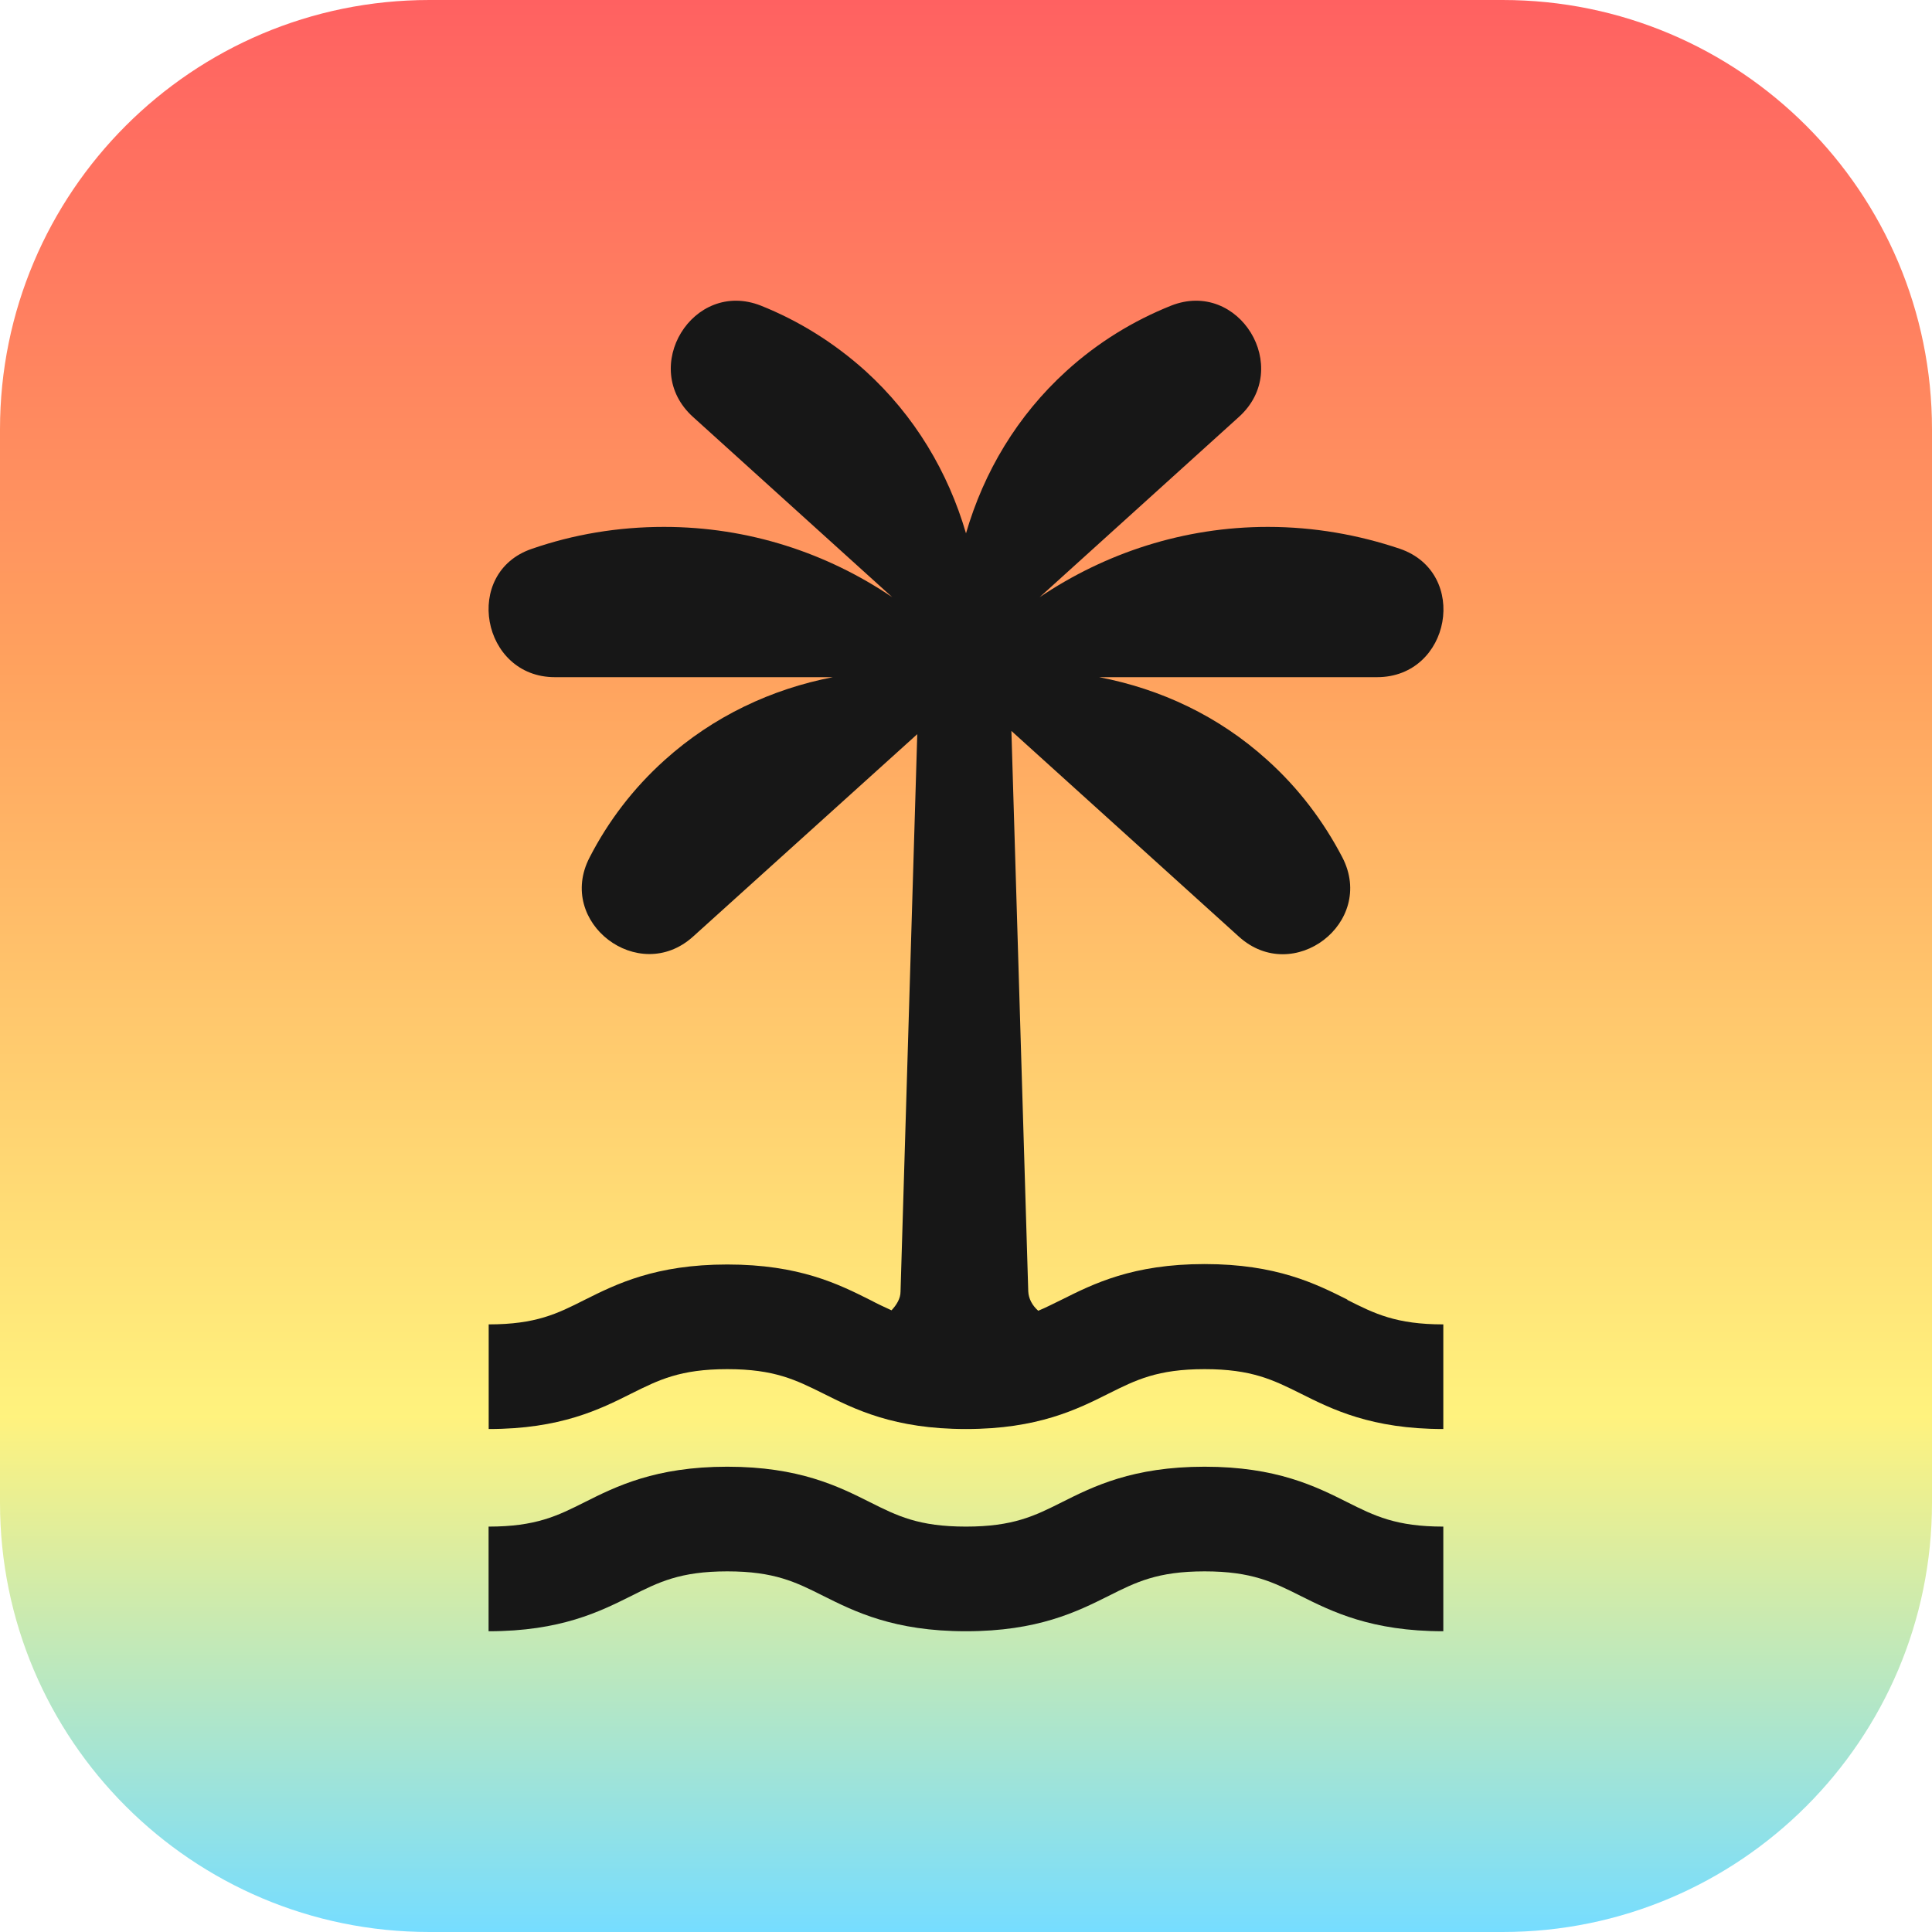
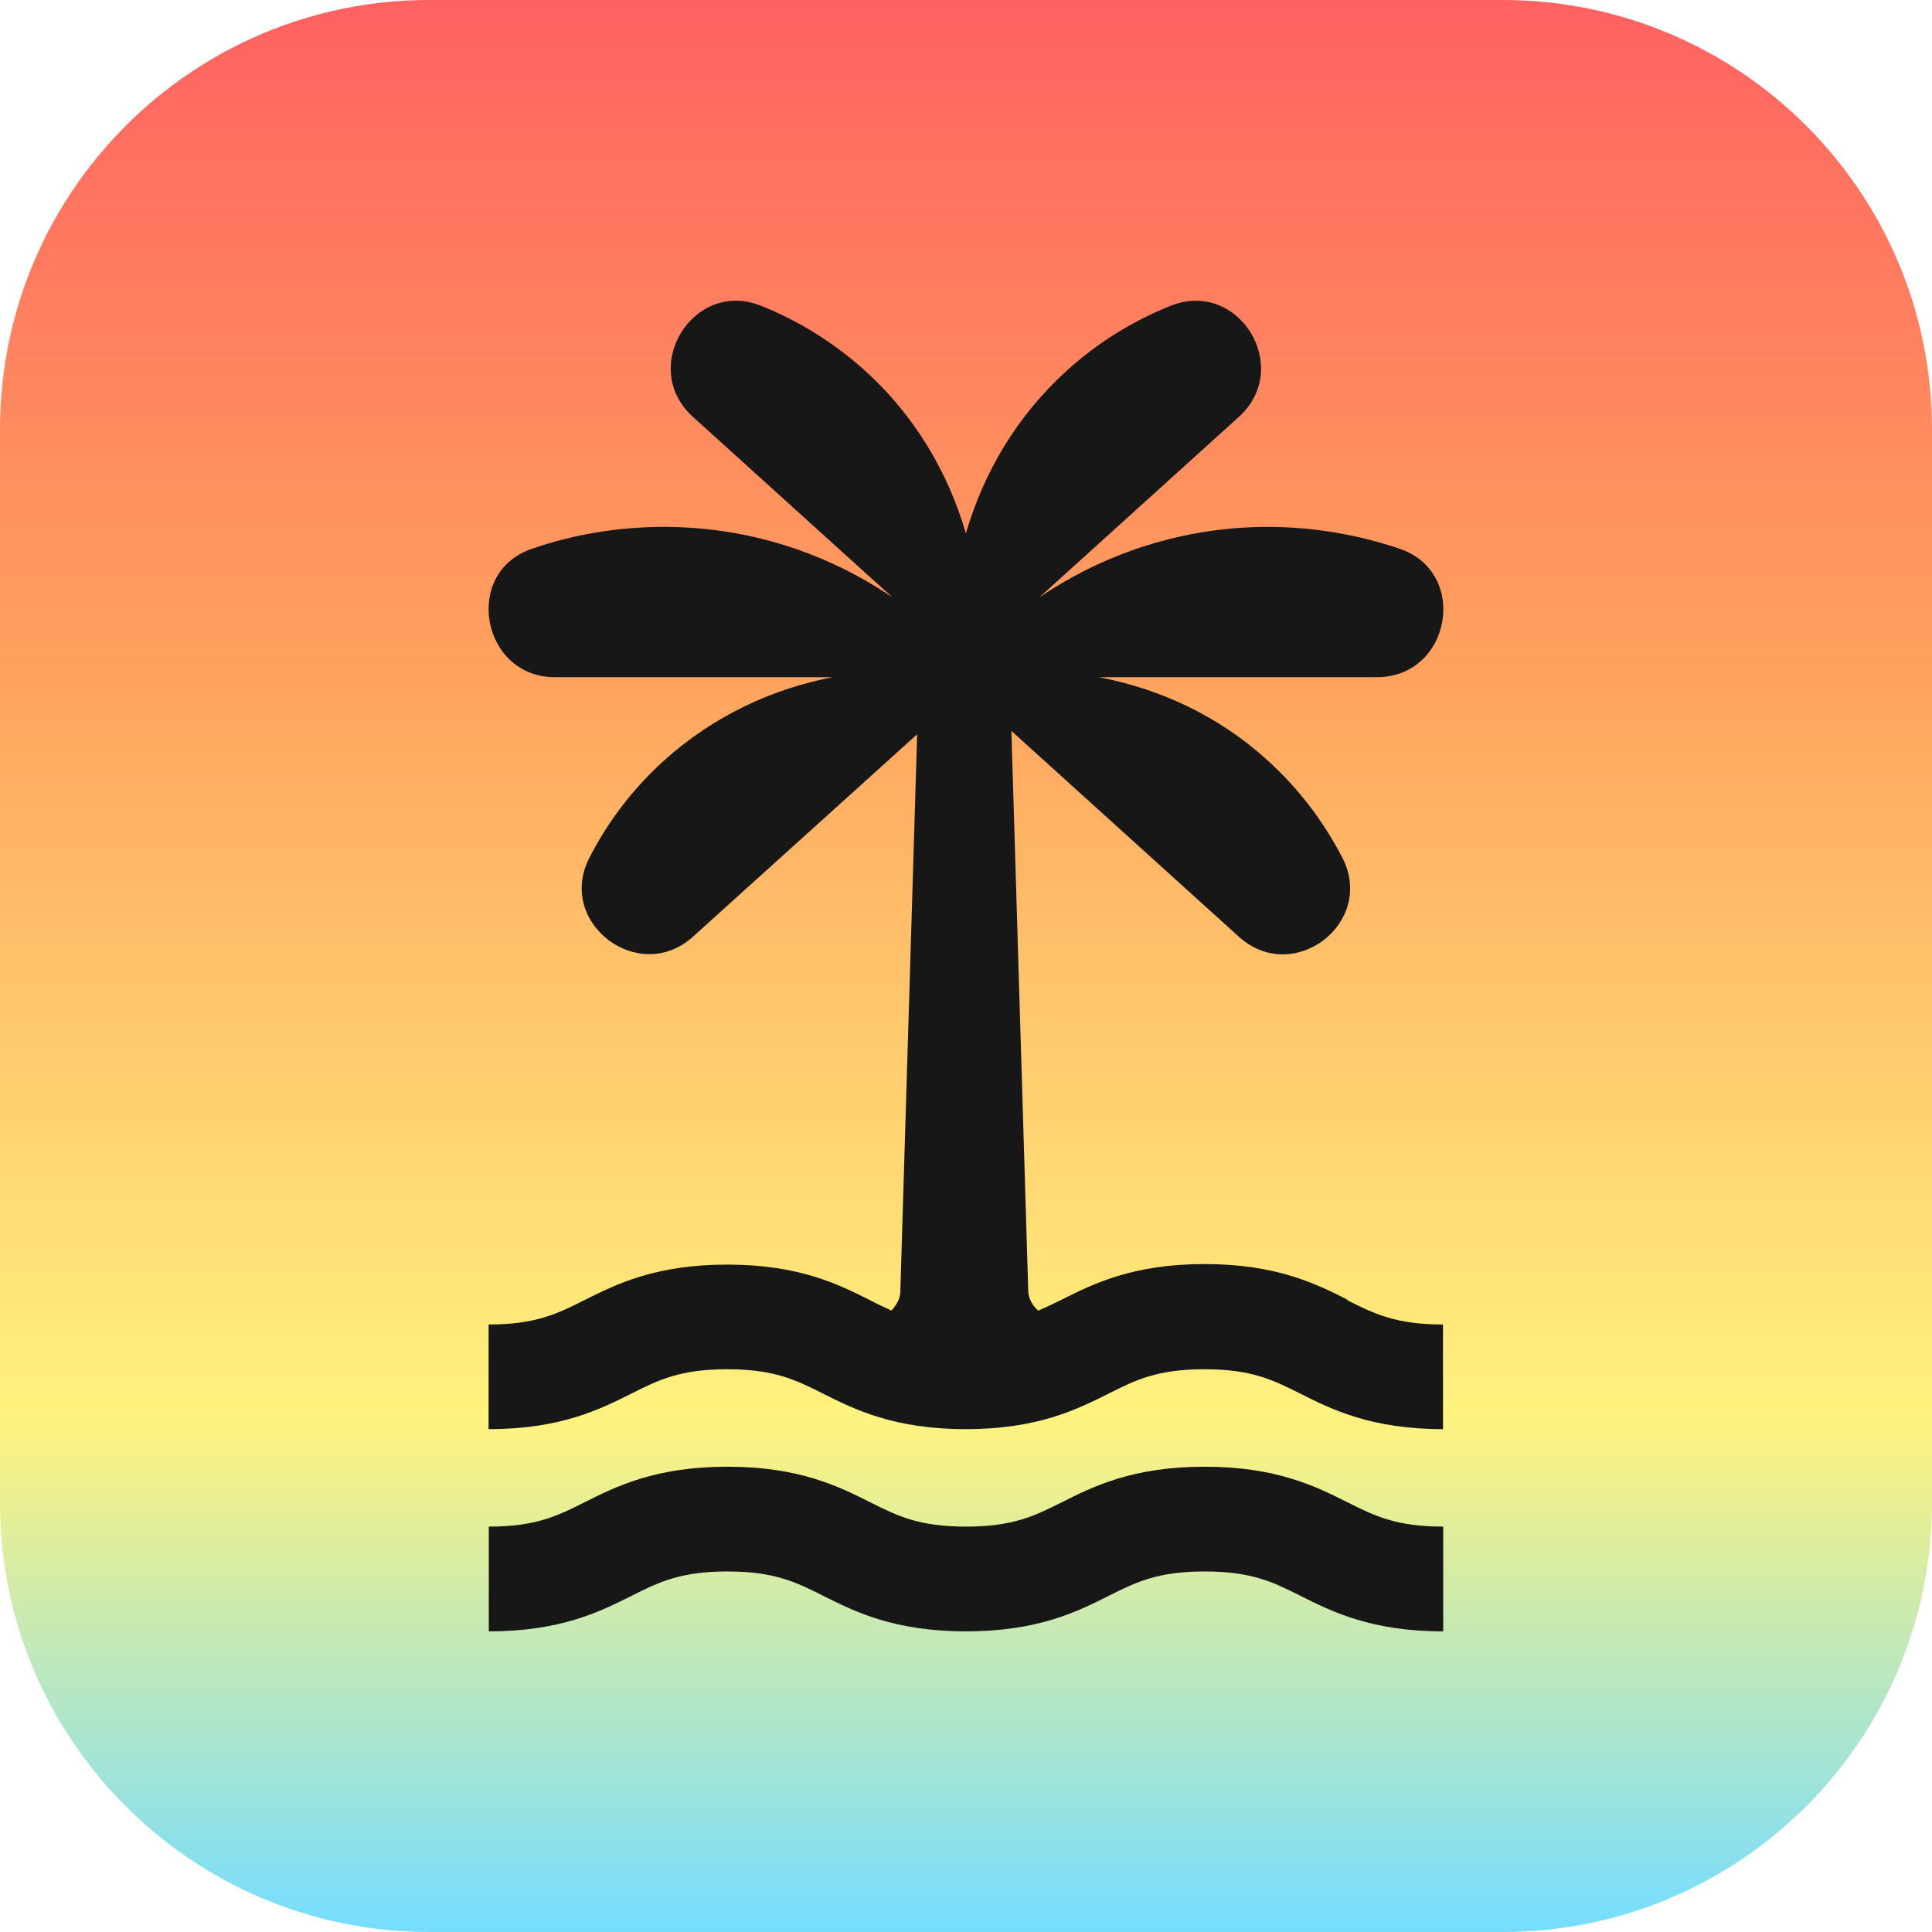
- <svg xmlns="http://www.w3.org/2000/svg" width="18" height="18" viewBox="0 0 18 18" fill="none">
-   <rect width="18" height="18" rx="4" fill="url(#paint0_linear_852_3841)" fill-opacity="0.99" />
-   <path d="M11.223 13.665C10.553 13.665 10.186 13.849 9.893 13.996C9.64 14.123 9.44 14.223 8.999 14.223C8.559 14.223 8.359 14.123 8.106 13.996C7.813 13.849 7.446 13.665 6.776 13.665C6.106 13.665 5.739 13.849 5.446 13.996C5.193 14.123 4.993 14.223 4.552 14.223V15.198C5.223 15.198 5.589 15.015 5.883 14.868C6.136 14.741 6.336 14.64 6.776 14.64C7.216 14.64 7.416 14.741 7.669 14.868C7.963 15.015 8.329 15.198 8.999 15.198C9.67 15.198 10.036 15.015 10.33 14.868C10.583 14.741 10.783 14.64 11.223 14.64C11.663 14.64 11.863 14.741 12.116 14.868C12.41 15.015 12.776 15.198 13.447 15.198V14.223C13.007 14.223 12.806 14.123 12.553 13.996C12.26 13.849 11.893 13.665 11.223 13.665Z" fill="#171717" />
-   <path d="M12.553 12.108C12.26 11.961 11.893 11.777 11.223 11.777C10.553 11.777 10.187 11.961 9.893 12.108C9.816 12.145 9.746 12.182 9.673 12.212C9.616 12.162 9.583 12.098 9.58 12.031L9.423 6.81L11.543 8.727C12.05 9.185 12.82 8.597 12.507 7.989C12.333 7.655 12.1 7.344 11.807 7.081C11.353 6.67 10.813 6.419 10.24 6.309H12.83C13.517 6.309 13.693 5.337 13.043 5.113C12.657 4.983 12.243 4.909 11.813 4.909C11.027 4.909 10.296 5.153 9.686 5.564L11.543 3.884C12.05 3.426 11.543 2.597 10.91 2.848C10.56 2.988 10.23 3.189 9.936 3.456C9.476 3.874 9.166 4.398 9 4.969C8.833 4.398 8.523 3.874 8.063 3.456C7.77 3.192 7.44 2.988 7.09 2.848C6.456 2.597 5.95 3.426 6.456 3.884L8.313 5.564C7.706 5.153 6.976 4.909 6.186 4.909C5.756 4.909 5.343 4.979 4.956 5.113C4.306 5.333 4.486 6.309 5.169 6.309H7.76C7.19 6.419 6.646 6.673 6.193 7.081C5.9 7.344 5.666 7.652 5.493 7.989C5.179 8.594 5.95 9.182 6.456 8.727L8.546 6.84L8.39 12.035C8.39 12.098 8.353 12.158 8.306 12.208C8.24 12.178 8.176 12.148 8.106 12.111C7.813 11.964 7.446 11.781 6.776 11.781C6.106 11.781 5.74 11.964 5.446 12.111C5.193 12.239 4.993 12.339 4.553 12.339V13.314C5.223 13.314 5.59 13.13 5.883 12.983C6.136 12.857 6.336 12.756 6.776 12.756C7.216 12.756 7.416 12.857 7.67 12.983C7.963 13.13 8.33 13.314 9 13.314C9.67 13.314 10.037 13.13 10.33 12.983C10.583 12.857 10.783 12.756 11.223 12.756C11.663 12.756 11.863 12.857 12.117 12.983C12.41 13.13 12.777 13.314 13.447 13.314V12.339C13.007 12.339 12.807 12.239 12.553 12.111V12.108Z" fill="#171717" />
-   <defs>
-     <linearGradient id="paint0_linear_852_3841" x1="8" y1="0" x2="8" y2="18" gradientUnits="userSpaceOnUse">
-       <stop stop-color="#FF5F5F" />
-       <stop offset="0.344" stop-color="#FFA05C" />
-       <stop offset="0.733" stop-color="#FFF27C" />
-       <stop offset="1" stop-color="#74DCFF" />
-     </linearGradient>
-   </defs>
+ <svg xmlns="http://www.w3.org/2000/svg" fill="none" height="18" viewBox="0 0 18 18" width="18">
+   <linearGradient id="a" gradientUnits="userSpaceOnUse" x1="8" x2="8" y1="0" y2="18">
+     <stop offset="0" stop-color="#ff5f5f" />
+     <stop offset=".344" stop-color="#ffa05c" />
+     <stop offset=".733" stop-color="#fff27c" />
+     <stop offset="1" stop-color="#74dcff" />
+   </linearGradient>
+   <rect fill="url(#a)" fill-opacity=".99" height="18" rx="4" width="18" />
+   <g fill="#171717">
+     <path d="m11.223 13.665c-.67 0-1.037.184-1.33.331-.253.127-.453.227-.893.227-.44 0-.64-.1-.893-.227-.293-.147-.66-.331-1.33-.331s-1.037.184-1.33.331c-.253.127-.453.227-.893.227v.976c.67 0 1.037-.184 1.33-.331.253-.127.453-.227.893-.227s.64.1.893.227c.293.147.66.331 1.33.331s1.037-.184 1.33-.331c.253-.127.453-.227.893-.227s.64.1.893.227c.293.147.66.331 1.33.331v-.976c-.44 0-.64-.1-.893-.227-.293-.147-.66-.331-1.33-.331z" />
+     <path d="m12.553 12.108c-.293-.147-.66-.331-1.33-.331-.67 0-1.037.184-1.33.331-.077.037-.147.073-.22.103-.057-.05-.09-.114-.093-.18l-.157-5.221 2.12 1.918c.507.458 1.277-.13.963-.738-.173-.334-.407-.645-.7-.909-.453-.411-.993-.661-1.567-.772h2.59c.687 0 .863-.972.213-1.196-.387-.13-.8-.204-1.23-.204-.787 0-1.517.244-2.127.655l1.857-1.68c.507-.458 0-1.286-.633-1.036-.35.14-.68.341-.973.608-.46.418-.77.942-.937 1.513-.167-.571-.477-1.096-.937-1.513-.293-.264-.623-.468-.973-.608-.633-.251-1.14.578-.633 1.036l1.857 1.68c-.607-.411-1.337-.655-2.127-.655-.43 0-.843.07-1.23.204-.65.22-.47 1.196.213 1.196h2.59c-.57.11-1.113.364-1.567.772-.293.264-.527.571-.7.909-.313.605.457 1.193.963.738l2.09-1.887-.157 5.195c0 .064-.037.124-.083.174-.067-.03-.13-.06-.2-.097-.293-.147-.66-.331-1.33-.331s-1.037.184-1.33.331c-.253.127-.453.227-.893.227v.975c.67 0 1.037-.184 1.33-.331.253-.127.453-.227.893-.227.44 0 .64.1.893.227.293.147.66.331 1.33.331.67 0 1.037-.184 1.33-.331.253-.127.453-.227.893-.227.44 0 .64.1.893.227.293.147.66.331 1.33.331v-.975c-.44 0-.64-.1-.893-.227z" />
+   </g>
</svg>
